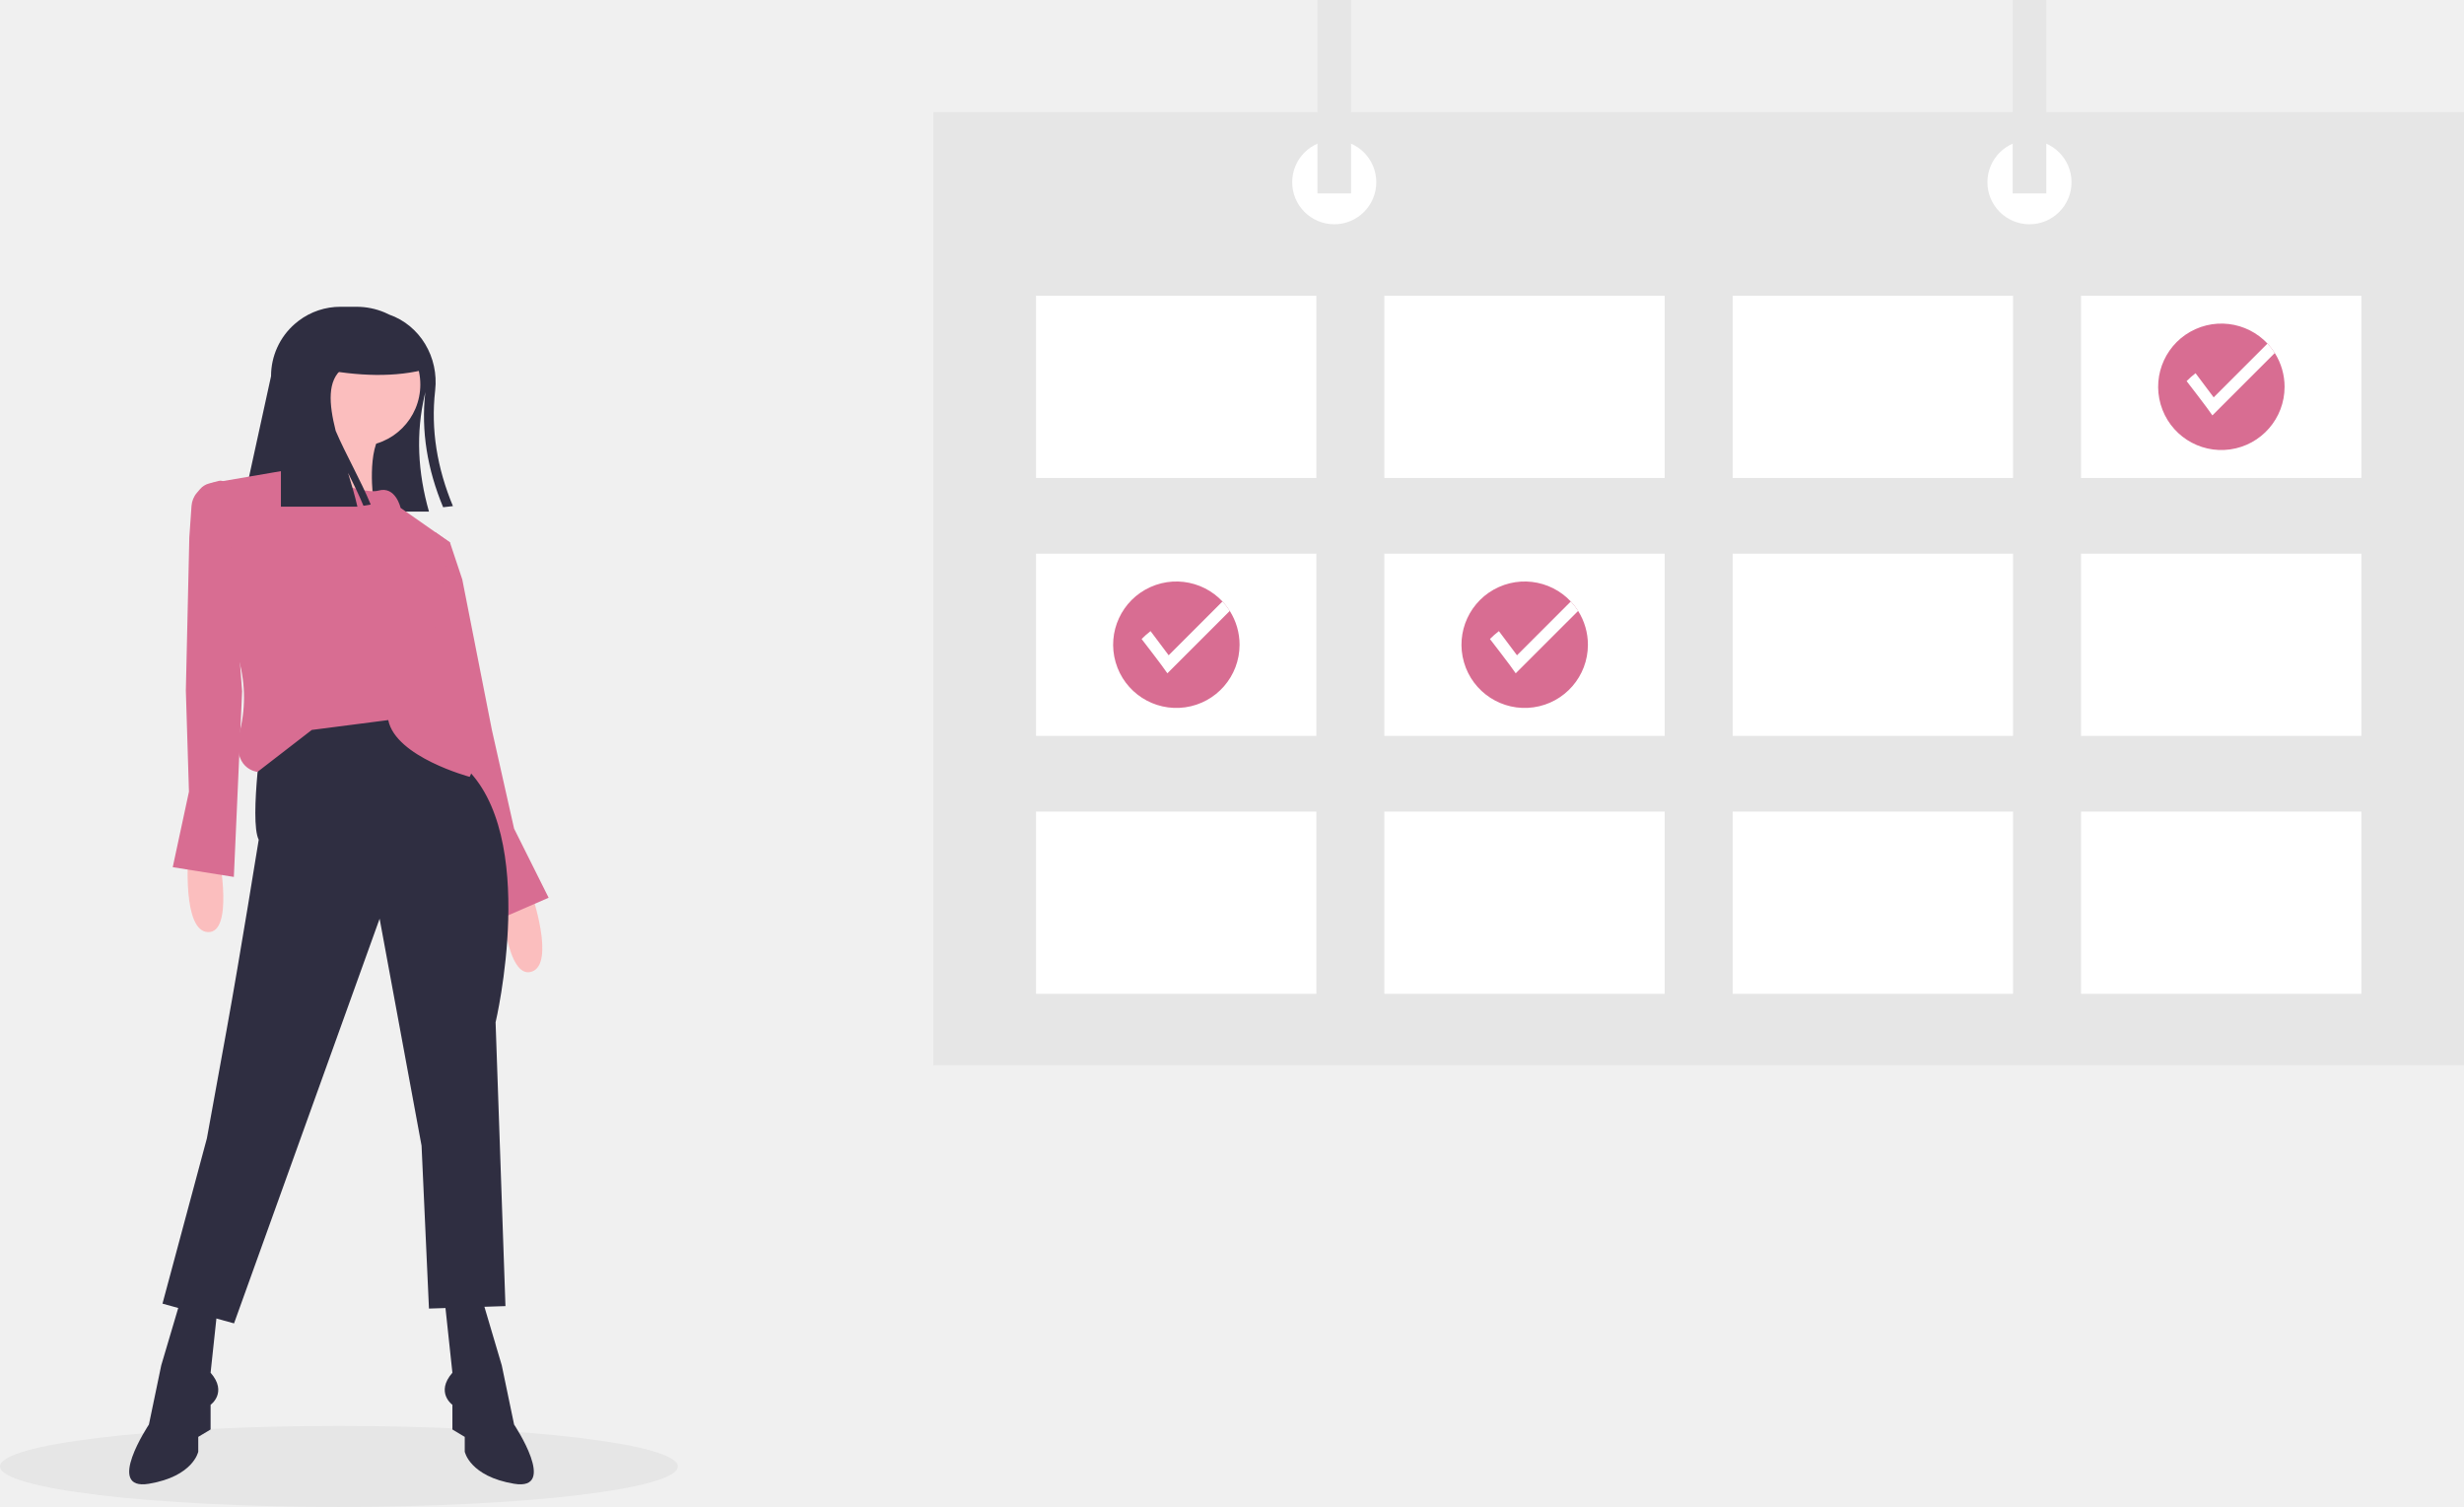
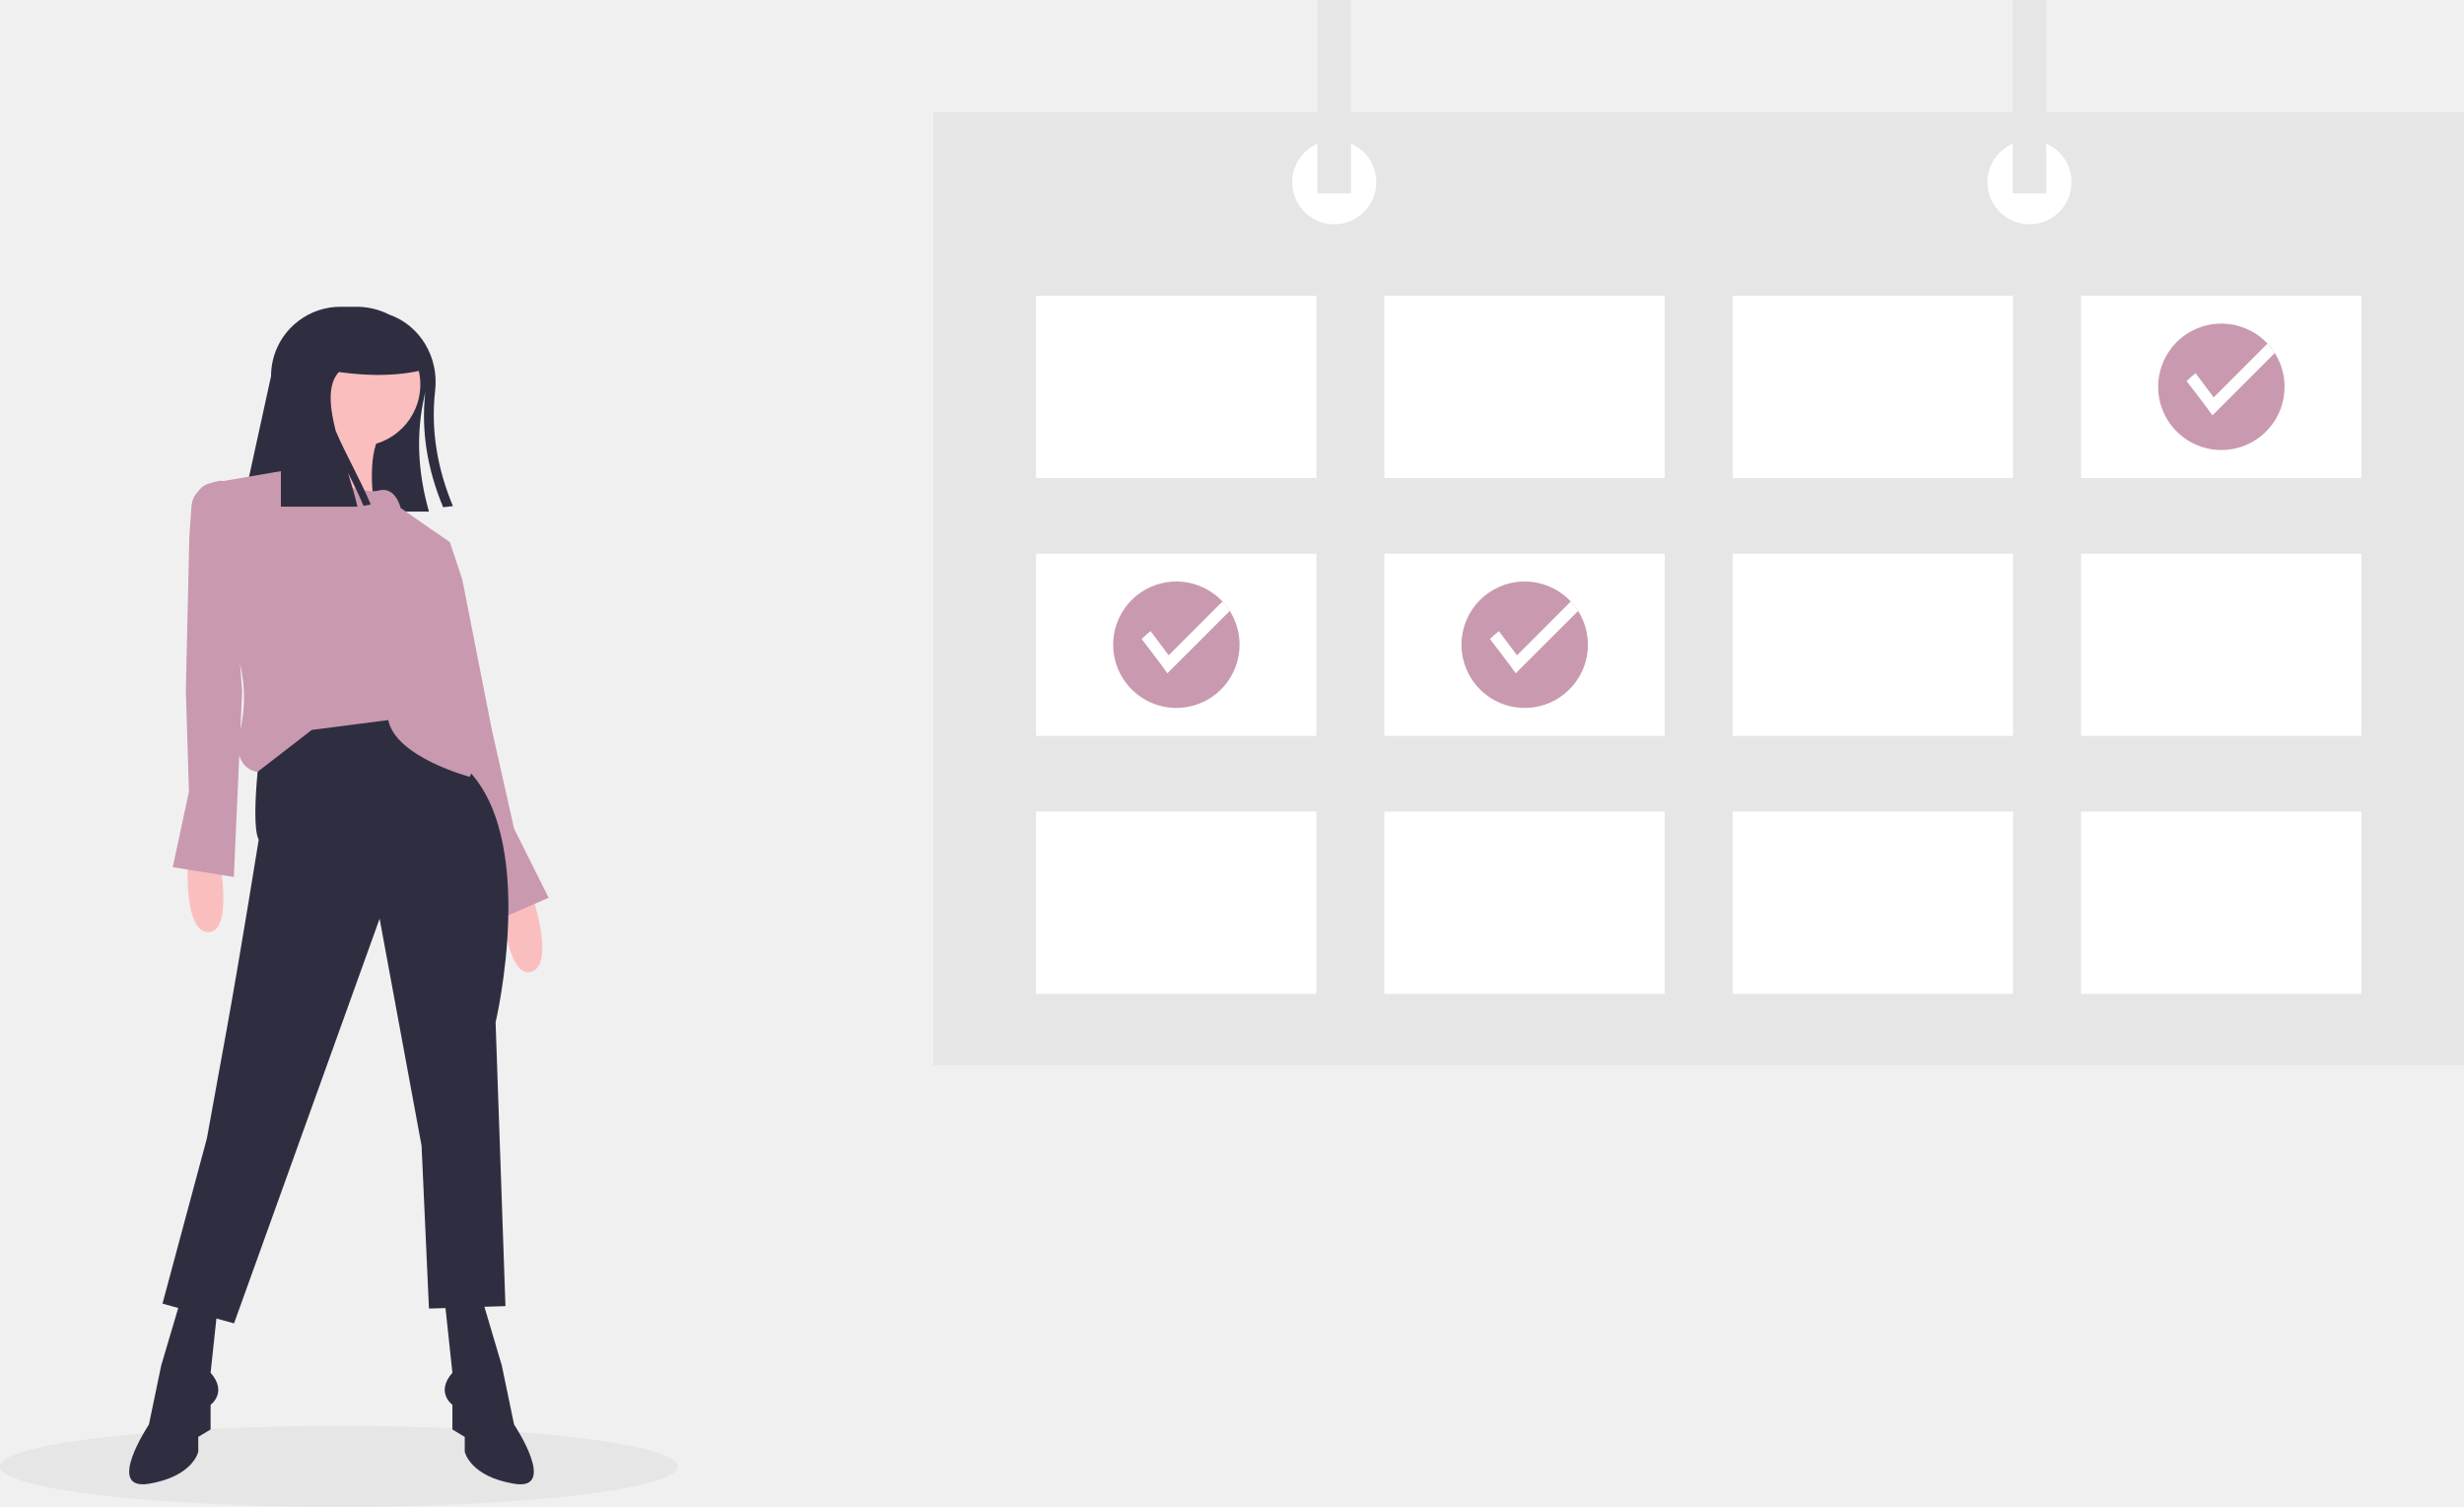
<svg xmlns="http://www.w3.org/2000/svg" id="f2f1e99e-1651-46a6-b45f-af903ca31f8b" data-name="Layer 1" width="887" height="542.48" viewBox="0 0 887 542.48">
  <ellipse cx="122" cy="527.89" rx="122" ry="14.59" fill="#e6e6e6" />
  <path d="M309.606,319.892c-.062.311-.124.613-.195.924-3.251,13.874-2.531,27.917,1.51,42.102H243.415l10.659-48.755a24.901,24.901,0,0,1,8.554-18.804c.453-.4.924-.791,1.412-1.146a24.803,24.803,0,0,1,15.002-5.018h5.791a25.941,25.941,0,0,1,10.153,2.052c.542.231,1.075.48,1.59.746,11.192,3.89,17.933,15.411,16.575,27.313-1.617,14.158.737,28.024,6.395,41.64l-3.526.409C310.379,347.8,308.025,333.997,309.606,319.892Z" transform="translate(-156.5 -178.7601)" fill="#2f2e41" />
  <path d="M268.729,326.945s5.329,23.094-5.329,24.871,27.535,7.106,27.535,7.106-2.665-18.653,3.553-24.871Z" transform="translate(-156.5 -178.7601)" fill="#fbbebe" />
  <path d="M224.261,486.77s-2.177,27.16,7.089,27.525,4.119-26.743,4.119-26.743Z" transform="translate(-156.5 -178.7601)" fill="#fbbebe" />
  <path d="M347.782,500.15s8.882,25.759,0,28.424-10.659-24.871-10.659-24.871Z" transform="translate(-156.5 -178.7601)" fill="#fbbebe" />
-   <polygon points="144.206 193.484 156.707 191.576 161.971 195.261 166.412 208.584 177.071 262.767 185.065 298.296 197.5 323.167 177.071 332.049 157.529 268.096 144.206 193.484" fill="#d86d92" />
+   <polygon points="144.206 193.484 156.707 191.576 161.971 195.261 166.412 208.584 177.071 262.767 185.065 298.296 197.5 323.167 177.071 332.049 157.529 268.096 144.206 193.484" fill="#c999af" />
  <path d="M251.409,438.418s-5.329,35.529-1.776,42.635c0,0-6.611,41.247-11.547,68.394l-7.106,39.082-15.988,59.512L240.75,655.148l52.406-145.671,15.1,81.718,2.665,58.624,27.535-.888L334.903,546.783s15.988-67.506-11.547-92.376-31.976-24.871-31.976-24.871Z" transform="translate(-156.5 -178.7601)" fill="#2f2e41" />
  <path d="M330.018,646.265l7.106,23.982,4.441,21.318s15.988,23.982,0,21.318S323.8,701.336,323.8,701.336v-5.329l-4.441-2.665v-8.882s-6.218-4.441,0-11.547l-2.665-24.871Z" transform="translate(-156.5 -178.7601)" fill="#2f2e41" />
  <path d="M221.653,646.265l-7.106,23.982-4.441,21.318s-15.988,23.982,0,21.318,17.765-11.547,17.765-11.547v-5.329l4.441-2.665v-8.882s6.218-4.441,0-11.547l2.665-24.871Z" transform="translate(-156.5 -178.7601)" fill="#2f2e41" />
  <circle cx="129.106" cy="138.414" r="22.206" fill="#fbbebe" />
-   <path d="M263.4,347.374s23.094,9.771,29.312,7.994,7.994,6.218,7.994,6.218l17.765,12.435-5.329,30.2s4.441,15.988-.888,26.647c0,0,14.212,4.441,8.882,11.547,0,0,9.771,5.329,4.441,15.988,0,0-26.647-7.106-29.312-20.429l-27.535,3.553-19.541,15.1s-9.771-.888-6.218-15.1a50.665,50.665,0,0,0-.888-26.647l-9.771-62.176Z" transform="translate(-156.5 -178.7601)" fill="#d86d92" />
-   <path d="M235.253,351.88l-3.547.94a6.309,6.309,0,0,0-3.176,1.995l-1.149,1.343a8.151,8.151,0,0,0-1.939,4.733l-.79,11.323-1.25,55.129,1.12,36.4-5.839,27.186,21.999,3.506,2.973-66.806L238.156,353.946A2.316,2.316,0,0,0,235.253,351.88Z" transform="translate(-156.5 -178.7601)" fill="#d86d92" />
+   <path d="M263.4,347.374s23.094,9.771,29.312,7.994,7.994,6.218,7.994,6.218l17.765,12.435-5.329,30.2s4.441,15.988-.888,26.647c0,0,14.212,4.441,8.882,11.547,0,0,9.771,5.329,4.441,15.988,0,0-26.647-7.106-29.312-20.429l-27.535,3.553-19.541,15.1s-9.771-.888-6.218-15.1a50.665,50.665,0,0,0-.888-26.647l-9.771-62.176Z" transform="translate(-156.5 -178.7601)" fill="#c999af" />
+   <path d="M235.253,351.88l-3.547.94a6.309,6.309,0,0,0-3.176,1.995l-1.149,1.343a8.151,8.151,0,0,0-1.939,4.733l-.79,11.323-1.25,55.129,1.12,36.4-5.839,27.186,21.999,3.506,2.973-66.806L238.156,353.946A2.316,2.316,0,0,0,235.253,351.88Z" transform="translate(-156.5 -178.7601)" fill="#c999af" />
  <path d="M289.958,360.387c-3.647-8.829-9.051-18.161-12.618-26.537-2.462-9.786-3.08-18.163,2.492-22.449,0-9.424.329-15.571-7.159-20.154a24.913,24.913,0,0,0-5.075,2.97l-.006-.003c-.296.216-.584.446-.867.682-.12.099-.237.201-.354.302-.063.055-.128.107-.191.162l.006.004a24.895,24.895,0,0,0-8.559,18.8v46.979h27.535c-.911-3.968-2.123-8.08-3.378-12.178,1.988,3.968,3.943,7.963,5.554,11.858Z" transform="translate(-156.5 -178.7601)" fill="#2f2e41" />
  <path d="M310.921,311.4c-12.034,3.374-25.57,2.818-39.971,0V293.636h22.206a17.765,17.765,0,0,1,17.765,17.765Z" transform="translate(-156.5 -178.7601)" fill="#2f2e41" />
  <rect x="336" y="40.366" width="551" height="343.114" fill="#e6e6e6" />
  <rect x="372.949" y="106.466" width="100.916" height="65.595" fill="#fff" />
  <rect x="498.344" y="106.466" width="100.916" height="65.595" fill="#fff" />
  <rect x="623.74" y="106.466" width="100.916" height="65.595" fill="#fff" />
  <rect x="749.135" y="106.466" width="100.916" height="65.595" fill="#fff" />
  <rect x="372.949" y="199.309" width="100.916" height="65.595" fill="#fff" />
  <rect x="498.344" y="199.309" width="100.916" height="65.595" fill="#fff" />
  <rect x="623.74" y="199.309" width="100.916" height="65.595" fill="#fff" />
  <rect x="749.135" y="199.309" width="100.916" height="65.595" fill="#fff" />
  <rect x="372.949" y="292.151" width="100.916" height="65.595" fill="#fff" />
  <rect x="498.344" y="292.151" width="100.916" height="65.595" fill="#fff" />
  <rect x="623.74" y="292.151" width="100.916" height="65.595" fill="#fff" />
  <rect x="749.135" y="292.151" width="100.916" height="65.595" fill="#fff" />
  <circle cx="480.31" cy="65.595" r="15.137" fill="#fff" />
  <circle cx="730.581" cy="65.595" r="15.137" fill="#fff" />
  <rect x="474.255" width="12.11" height="69.632" fill="#e6e6e6" />
  <rect x="724.526" width="12.11" height="69.632" fill="#e6e6e6" />
-   <path d="M978.914,318.024a22.757,22.757,0,1,1-3.527-12.19A22.818,22.818,0,0,1,978.914,318.024Z" transform="translate(-156.5 -178.7601)" fill="#d86d92" />
+   <path d="M978.914,318.024a22.757,22.757,0,1,1-3.527-12.19A22.818,22.818,0,0,1,978.914,318.024Z" transform="translate(-156.5 -178.7601)" fill="#c999af" />
  <path d="M975.387,305.833l-22.464,22.46c-1.412-2.186-9.278-12.344-9.278-12.344a31.83,31.83,0,0,1,3.22-2.842l6.523,8.697,19.369-19.369A22.726,22.726,0,0,1,975.387,305.833Z" transform="translate(-156.5 -178.7601)" fill="#fff" />
-   <path d="M728.123,410.866a22.757,22.757,0,1,1-3.527-12.19A22.818,22.818,0,0,1,728.123,410.866Z" transform="translate(-156.5 -178.7601)" fill="#d86d92" />
+   <path d="M728.123,410.866a22.757,22.757,0,1,1-3.527-12.19A22.818,22.818,0,0,1,728.123,410.866Z" transform="translate(-156.5 -178.7601)" fill="#c999af" />
  <path d="M724.596,398.676l-22.464,22.46c-1.412-2.186-9.278-12.344-9.278-12.344a31.83,31.83,0,0,1,3.22-2.842l6.523,8.697,19.369-19.369A22.727,22.727,0,0,1,724.596,398.676Z" transform="translate(-156.5 -178.7601)" fill="#fff" />
-   <path d="M602.728,410.866a22.757,22.757,0,1,1-3.527-12.19A22.818,22.818,0,0,1,602.728,410.866Z" transform="translate(-156.5 -178.7601)" fill="#d86d92" />
+   <path d="M602.728,410.866a22.757,22.757,0,1,1-3.527-12.19A22.818,22.818,0,0,1,602.728,410.866Z" transform="translate(-156.5 -178.7601)" fill="#c999af" />
  <path d="M599.201,398.676l-22.464,22.46c-1.412-2.186-9.278-12.344-9.278-12.344a31.83,31.83,0,0,1,3.22-2.842l6.523,8.697,19.369-19.369A22.727,22.727,0,0,1,599.201,398.676Z" transform="translate(-156.5 -178.7601)" fill="#fff" />
</svg>
